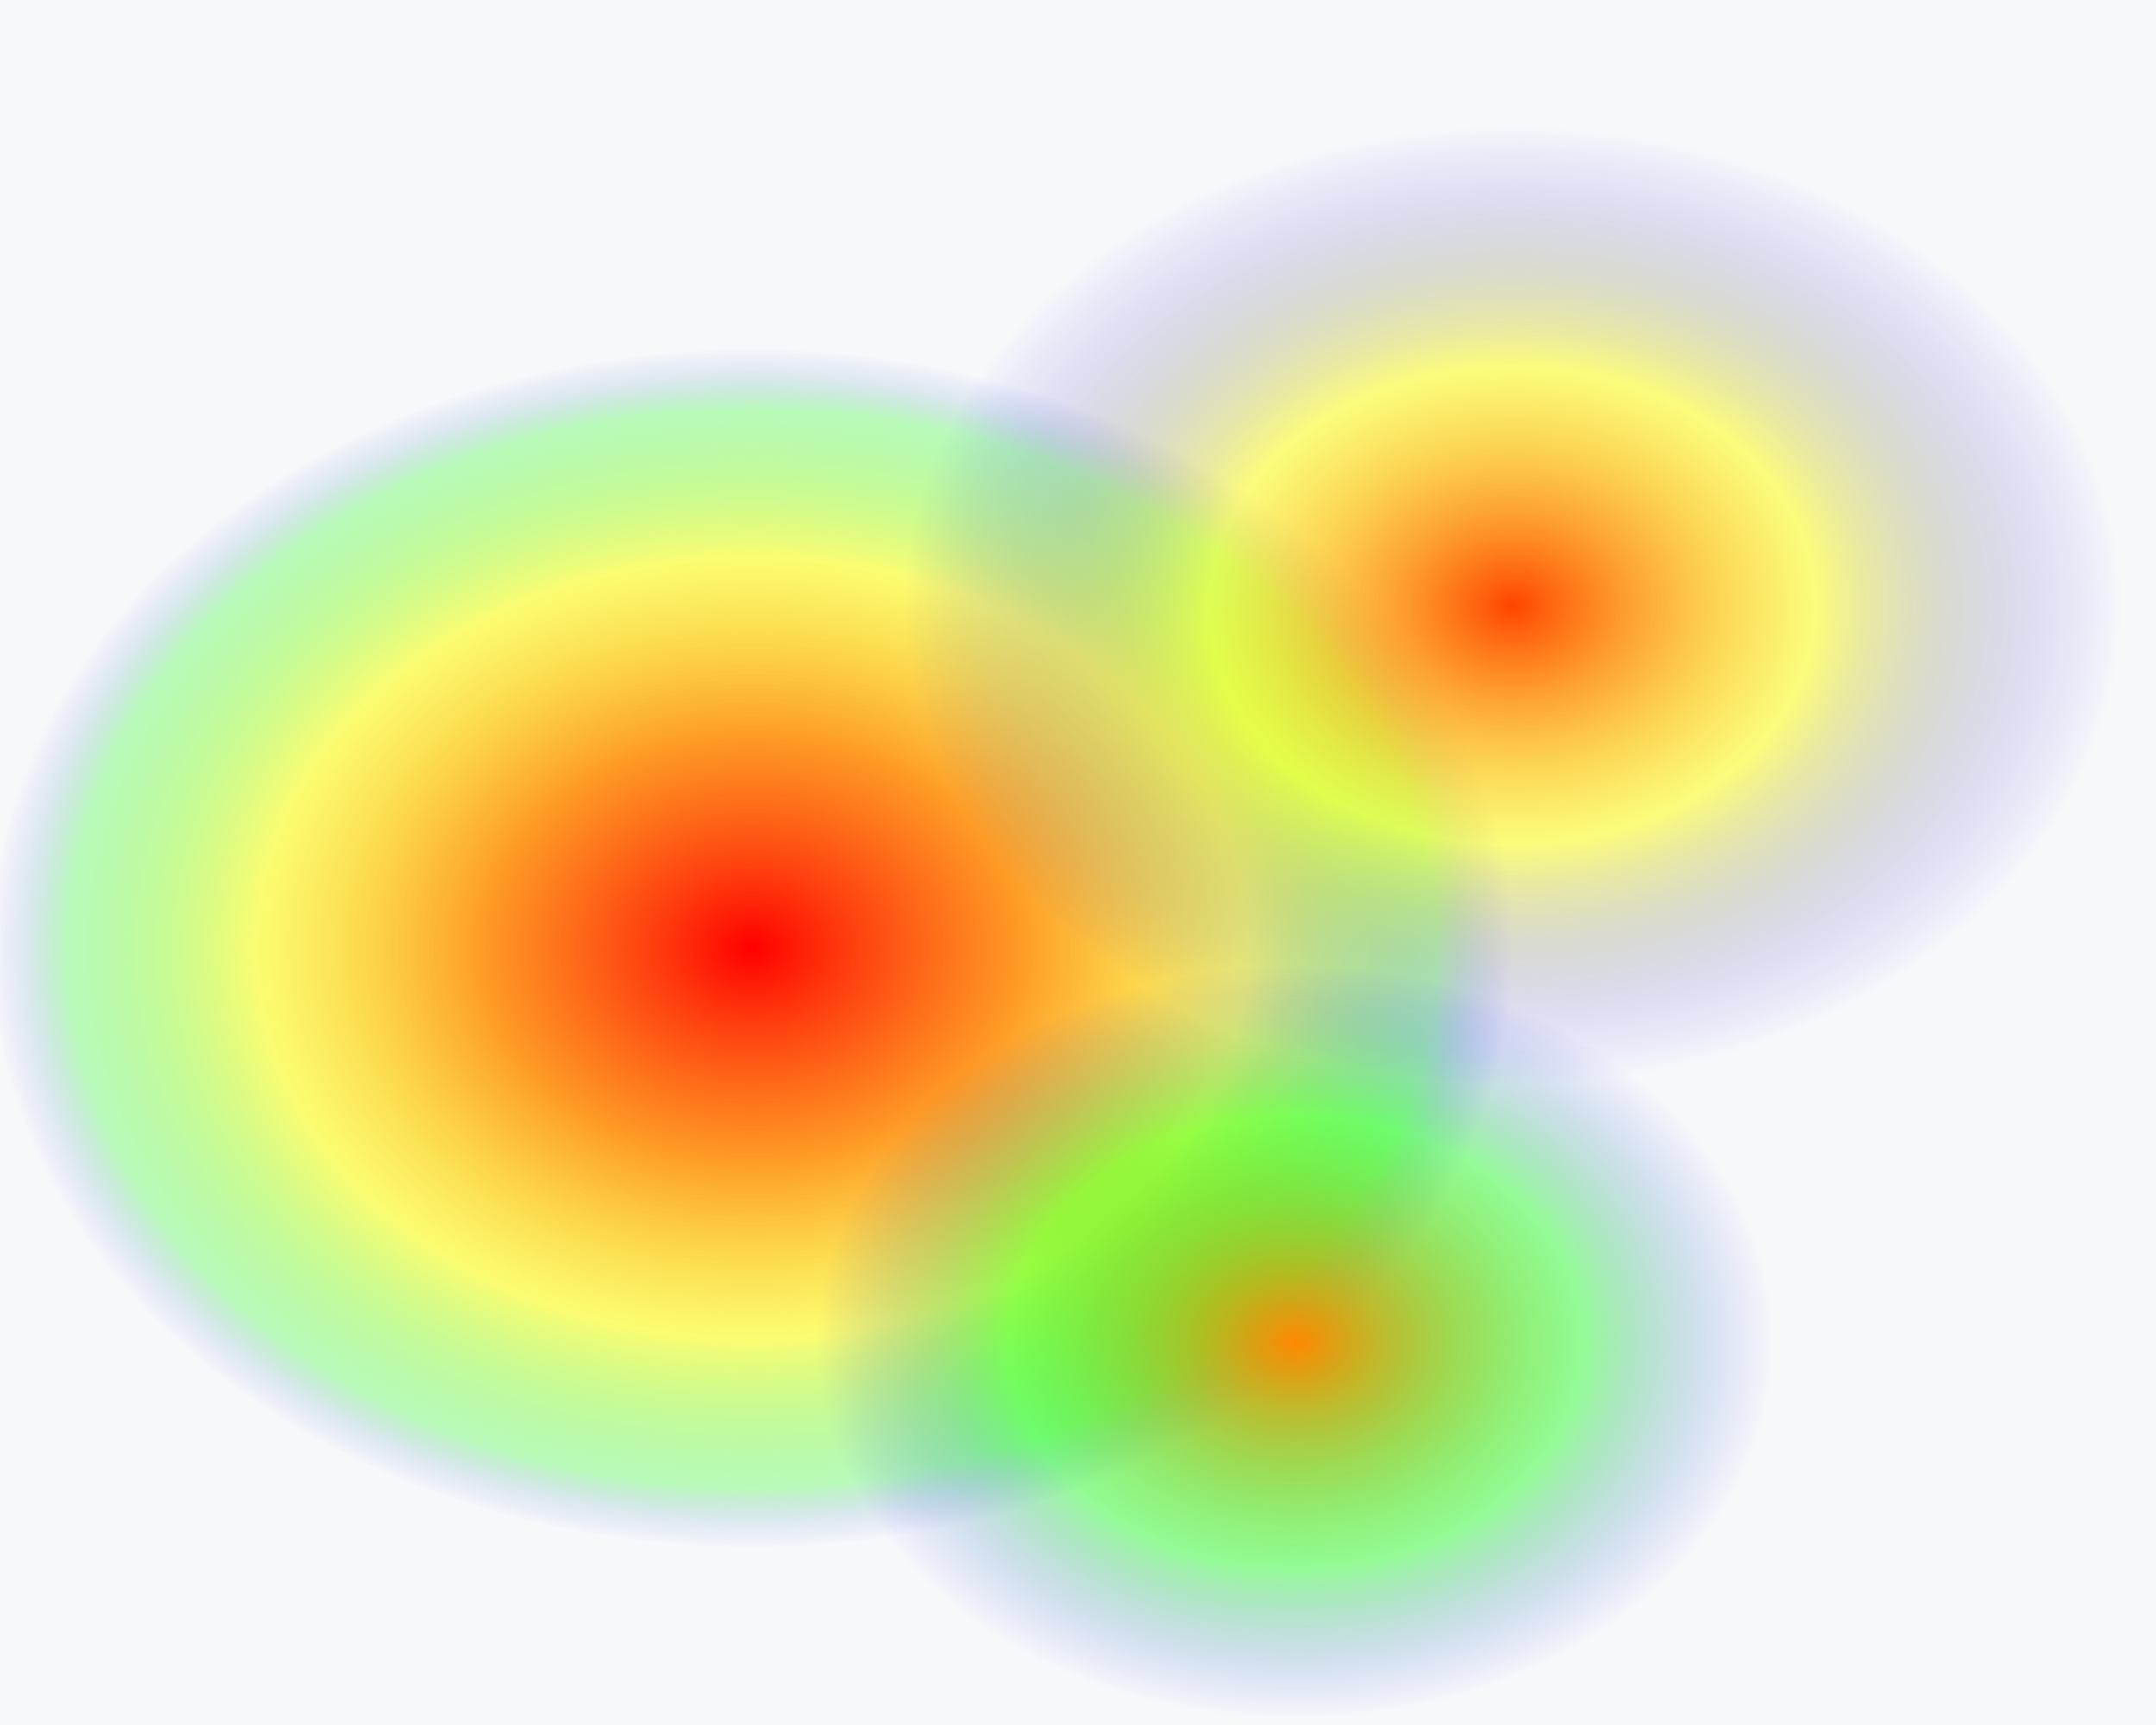
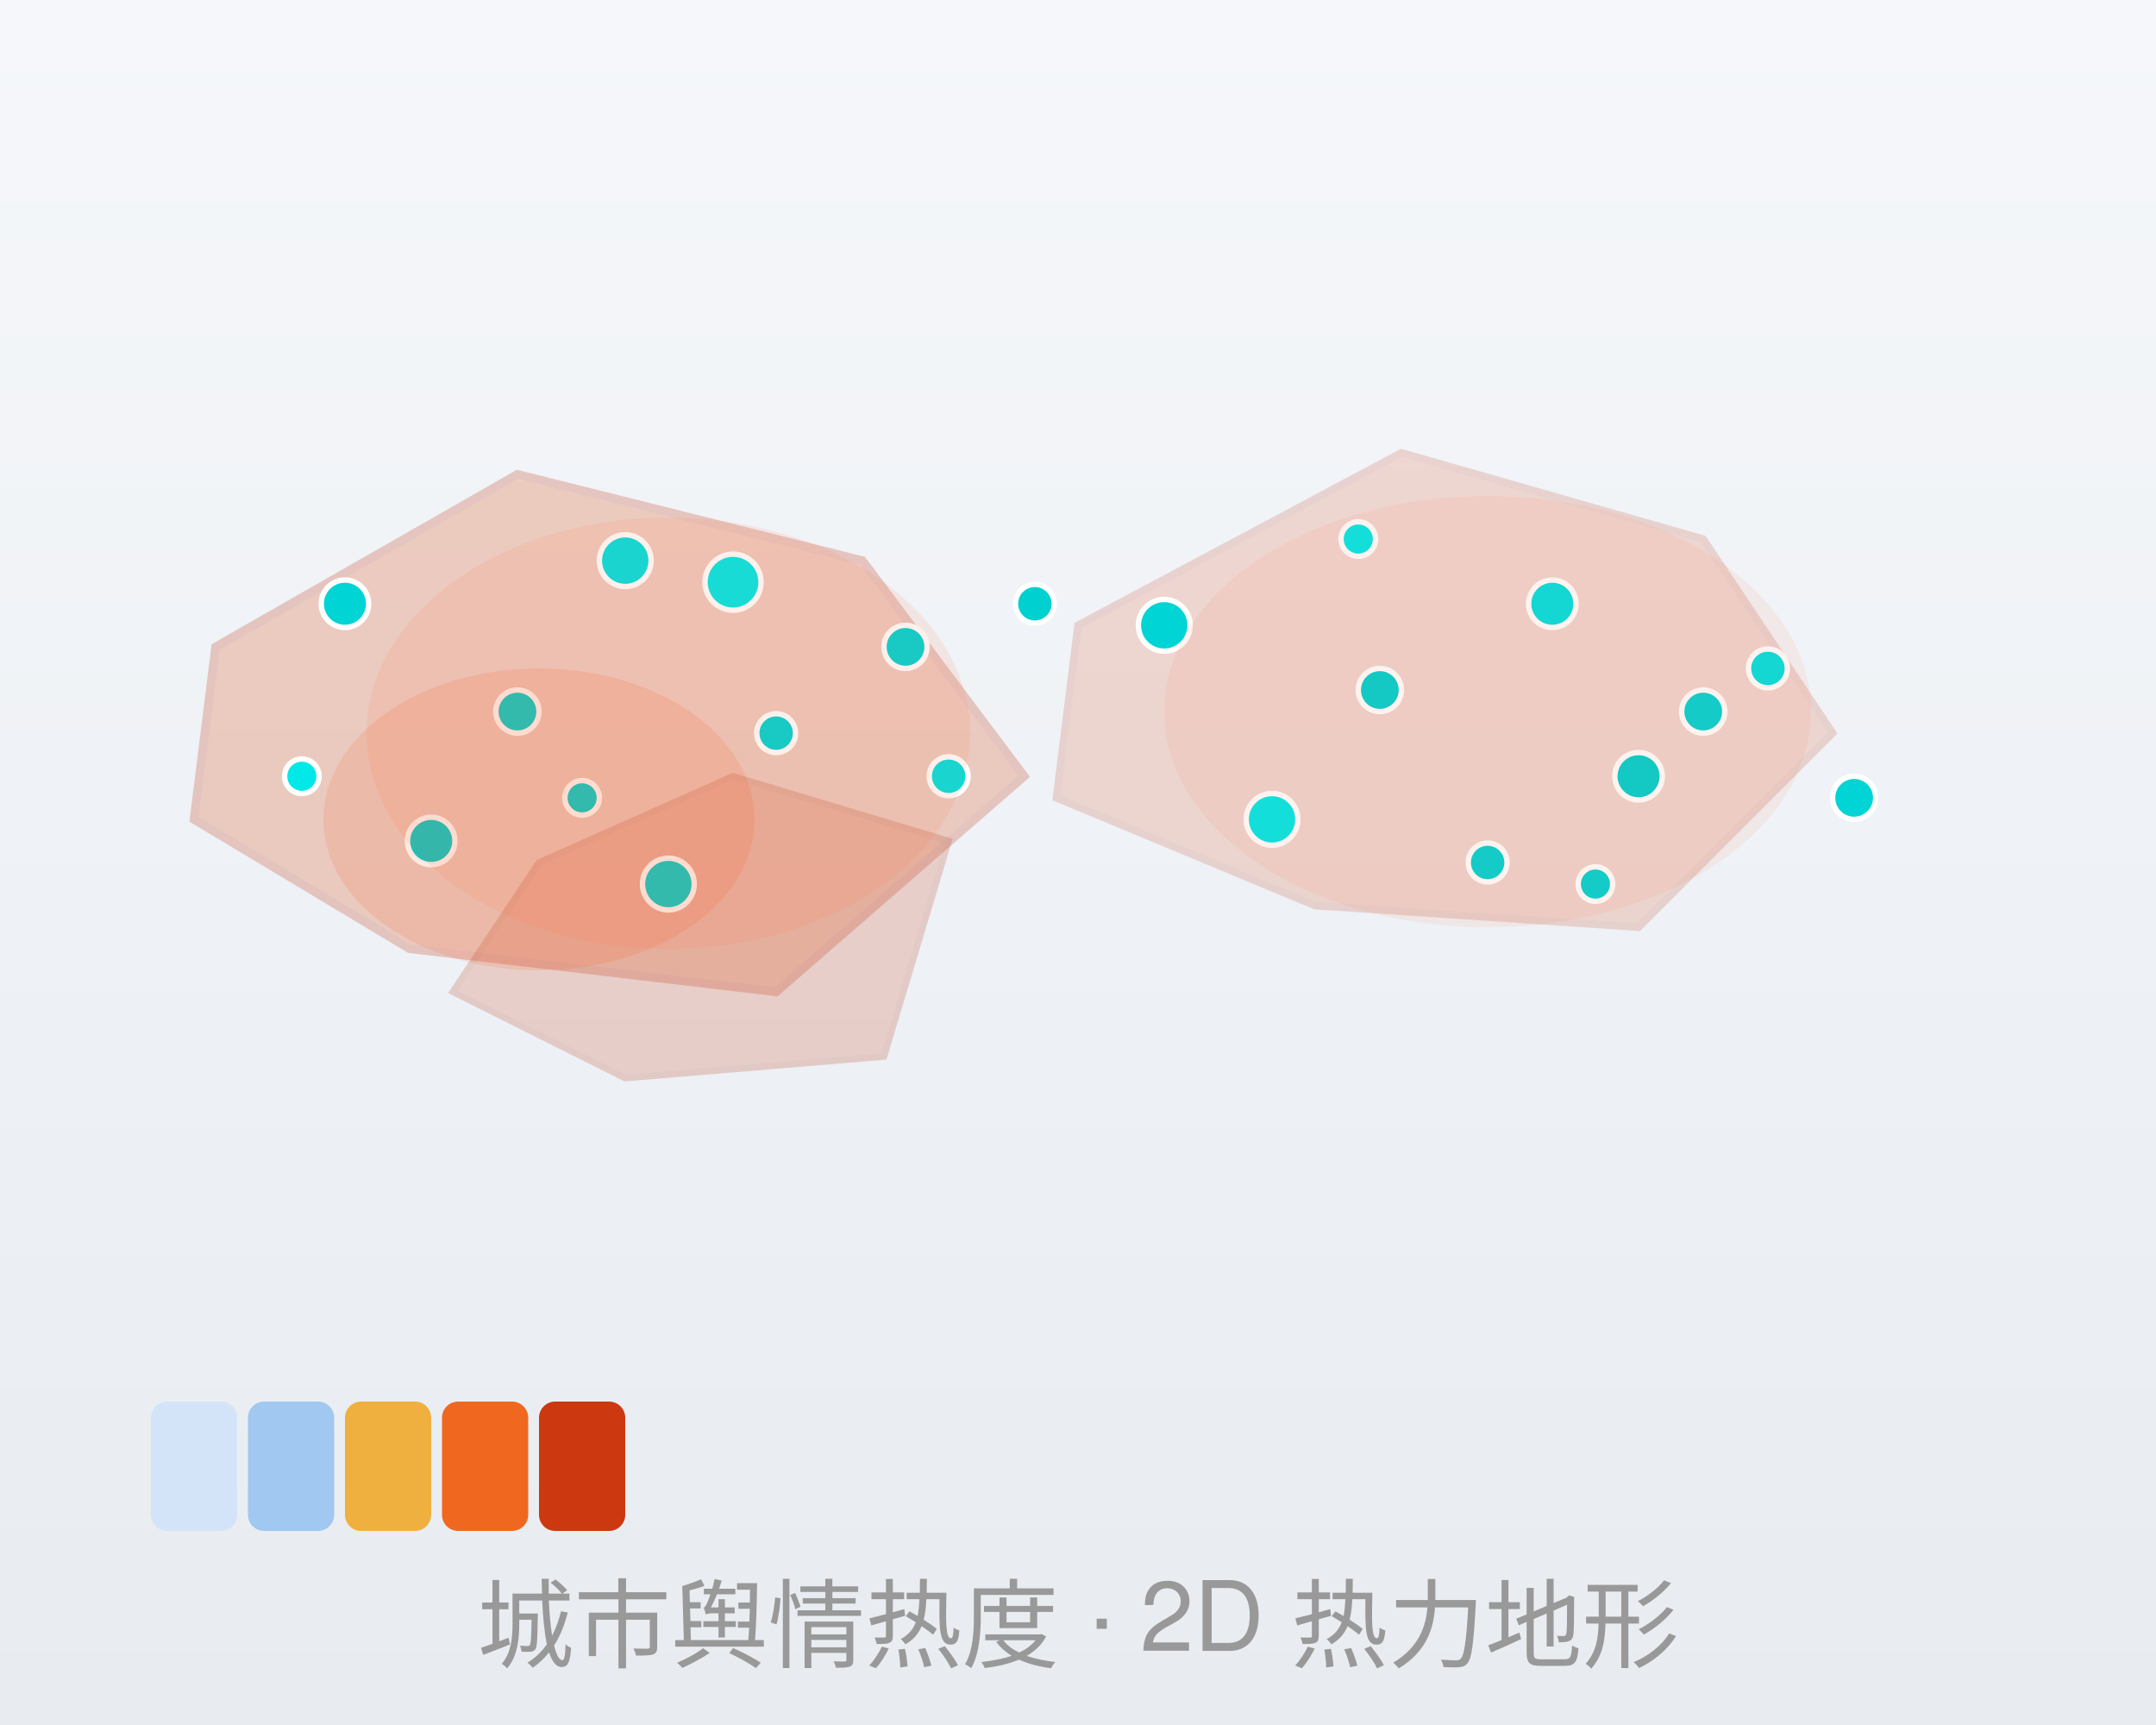
<svg xmlns="http://www.w3.org/2000/svg" viewBox="0 0 200 160">
  <defs>
-     <radialGradient id="t1" cx="35%" cy="55%" r="35%">
-       <stop offset="0%" stop-color="#FF0000" />
-       <stop offset="35%" stop-color="#FF8800" stop-opacity=".85" />
-       <stop offset="65%" stop-color="#FFFF00" stop-opacity=".55" />
-       <stop offset="90%" stop-color="#00FF00" stop-opacity=".25" />
-       <stop offset="100%" stop-color="#0000FF" stop-opacity="0" />
-     </radialGradient>
-     <radialGradient id="t2" cx="70%" cy="35%" r="28%">
-       <stop offset="0%" stop-color="#FF4400" />
-       <stop offset="50%" stop-color="#FFFF00" stop-opacity=".5" />
-       <stop offset="100%" stop-color="#0000FF" stop-opacity="0" />
-     </radialGradient>
-     <radialGradient id="t3" cx="60%" cy="78%" r="22%">
-       <stop offset="0%" stop-color="#FF8800" />
-       <stop offset="60%" stop-color="#00FF00" stop-opacity=".4" />
-       <stop offset="100%" stop-color="#0000FF" stop-opacity="0" />
-     </radialGradient>
+     <linearGradient id="tbg" x1="0" y1="0" x2="0" y2="1">
+       <stop offset="0%" stop-color="#F5F7FA" />
+       <stop offset="100%" stop-color="#E8ECF1" />
+     </linearGradient>
  </defs>
-   <rect width="200" height="160" fill="#f7f8fa" />
-   <rect width="200" height="160" fill="url(#t1)" />
-   <rect width="200" height="160" fill="url(#t2)" />
-   <rect width="200" height="160" fill="url(#t3)" />
+   <rect width="200" height="160" fill="url(#tbg)" />
+   <path d="M20,60 L48,44 L80,52 L95,72 L72,92 L38,88 L18,76 Z" fill="#E06030" opacity="0.28" stroke="#C44A2E" stroke-width="0.8" />
+   <path d="M100,58 L130,42 L158,50 L170,68 L152,86 L122,84 L98,74 Z" fill="#E06030" opacity="0.20" stroke="#C44A2E" stroke-width="0.7" />
+   <path d="M50,80 L68,72 L88,78 L82,98 L58,100 L42,92 Z" fill="#D05028" opacity="0.22" stroke="#B84020" stroke-width="0.6" />
+   <g>
+     <circle cx="32" cy="56" r="2.2" fill="#00D4D4" stroke="#FFF" stroke-width="0.5" />
+     <circle cx="48" cy="66" r="2.0" fill="#00D4D4" stroke="#FFF" stroke-width="0.5" />
+     <circle cx="58" cy="52" r="2.4" fill="#00E0E0" stroke="#FFF" stroke-width="0.5" />
+     <circle cx="72" cy="68" r="1.8" fill="#00D4D4" stroke="#FFF" stroke-width="0.5" />
+     <circle cx="68" cy="54" r="2.6" fill="#00E8E8" stroke="#FFF" stroke-width="0.5" />
+     <circle cx="84" cy="60" r="2.0" fill="#00D4D4" stroke="#FFF" stroke-width="0.5" />
+     <circle cx="40" cy="78" r="2.2" fill="#00D0D0" stroke="#FFF" stroke-width="0.5" />
+     <circle cx="62" cy="82" r="2.4" fill="#00D4D4" stroke="#FFF" stroke-width="0.5" />
+     <circle cx="88" cy="72" r="1.8" fill="#00E0E0" stroke="#FFF" stroke-width="0.5" />
+     <circle cx="28" cy="72" r="1.6" fill="#00E8E8" stroke="#FFF" stroke-width="0.5" />
+     <circle cx="108" cy="58" r="2.4" fill="#00D4D4" stroke="#FFF" stroke-width="0.5" />
+     <circle cx="128" cy="64" r="2.0" fill="#00D0D0" stroke="#FFF" stroke-width="0.5" />
+     <circle cx="144" cy="56" r="2.2" fill="#00E0E0" stroke="#FFF" stroke-width="0.5" />
+     <circle cx="158" cy="66" r="2.0" fill="#00D4D4" stroke="#FFF" stroke-width="0.5" />
+     <circle cx="118" cy="76" r="2.4" fill="#00E8E8" stroke="#FFF" stroke-width="0.5" />
+     <circle cx="138" cy="80" r="1.8" fill="#00D4D4" stroke="#FFF" stroke-width="0.5" />
+     <circle cx="152" cy="72" r="2.2" fill="#00D0D0" stroke="#FFF" stroke-width="0.5" />
+     <circle cx="164" cy="62" r="1.8" fill="#00E0E0" stroke="#FFF" stroke-width="0.5" />
+     <circle cx="126" cy="50" r="1.6" fill="#00E8E8" stroke="#FFF" stroke-width="0.5" />
+     <circle cx="172" cy="74" r="2.0" fill="#00D4D4" stroke="#FFF" stroke-width="0.5" />
+     <circle cx="54" cy="74" r="1.6" fill="#00D4D4" stroke="#FFF" stroke-width="0.5" />
+     <circle cx="96" cy="56" r="1.8" fill="#00D0D0" stroke="#FFF" stroke-width="0.5" />
+     <circle cx="148" cy="82" r="1.6" fill="#00D4D4" stroke="#FFF" stroke-width="0.5" />
+   </g>
+   <ellipse cx="62" cy="68" rx="28" ry="20" fill="#FF6B35" opacity="0.10" />
+   <ellipse cx="138" cy="66" rx="30" ry="20" fill="#FF6B35" opacity="0.08" />
+   <ellipse cx="50" cy="76" rx="20" ry="14" fill="#FF4400" opacity="0.12" />
+   <g transform="translate(14,130)">
+     <rect width="8" height="12" rx="1.5" fill="#D4E4F8" />
+     <rect x="9" width="8" height="12" rx="1.5" fill="#A0C8F0" />
+     <rect x="18" width="8" height="12" rx="1.5" fill="#F0B040" />
+     <rect x="27" width="8" height="12" rx="1.5" fill="#F06820" />
+     <rect x="36" width="8" height="12" rx="1.5" fill="#CC3810" />
+   </g>
+   <text x="100" y="154" text-anchor="middle" font-family="-apple-system,Helvetica,Arial,sans-serif" font-size="9" font-weight="500" fill="#999">城市舆情热度 · 2D 热力地形</text>
</svg>
